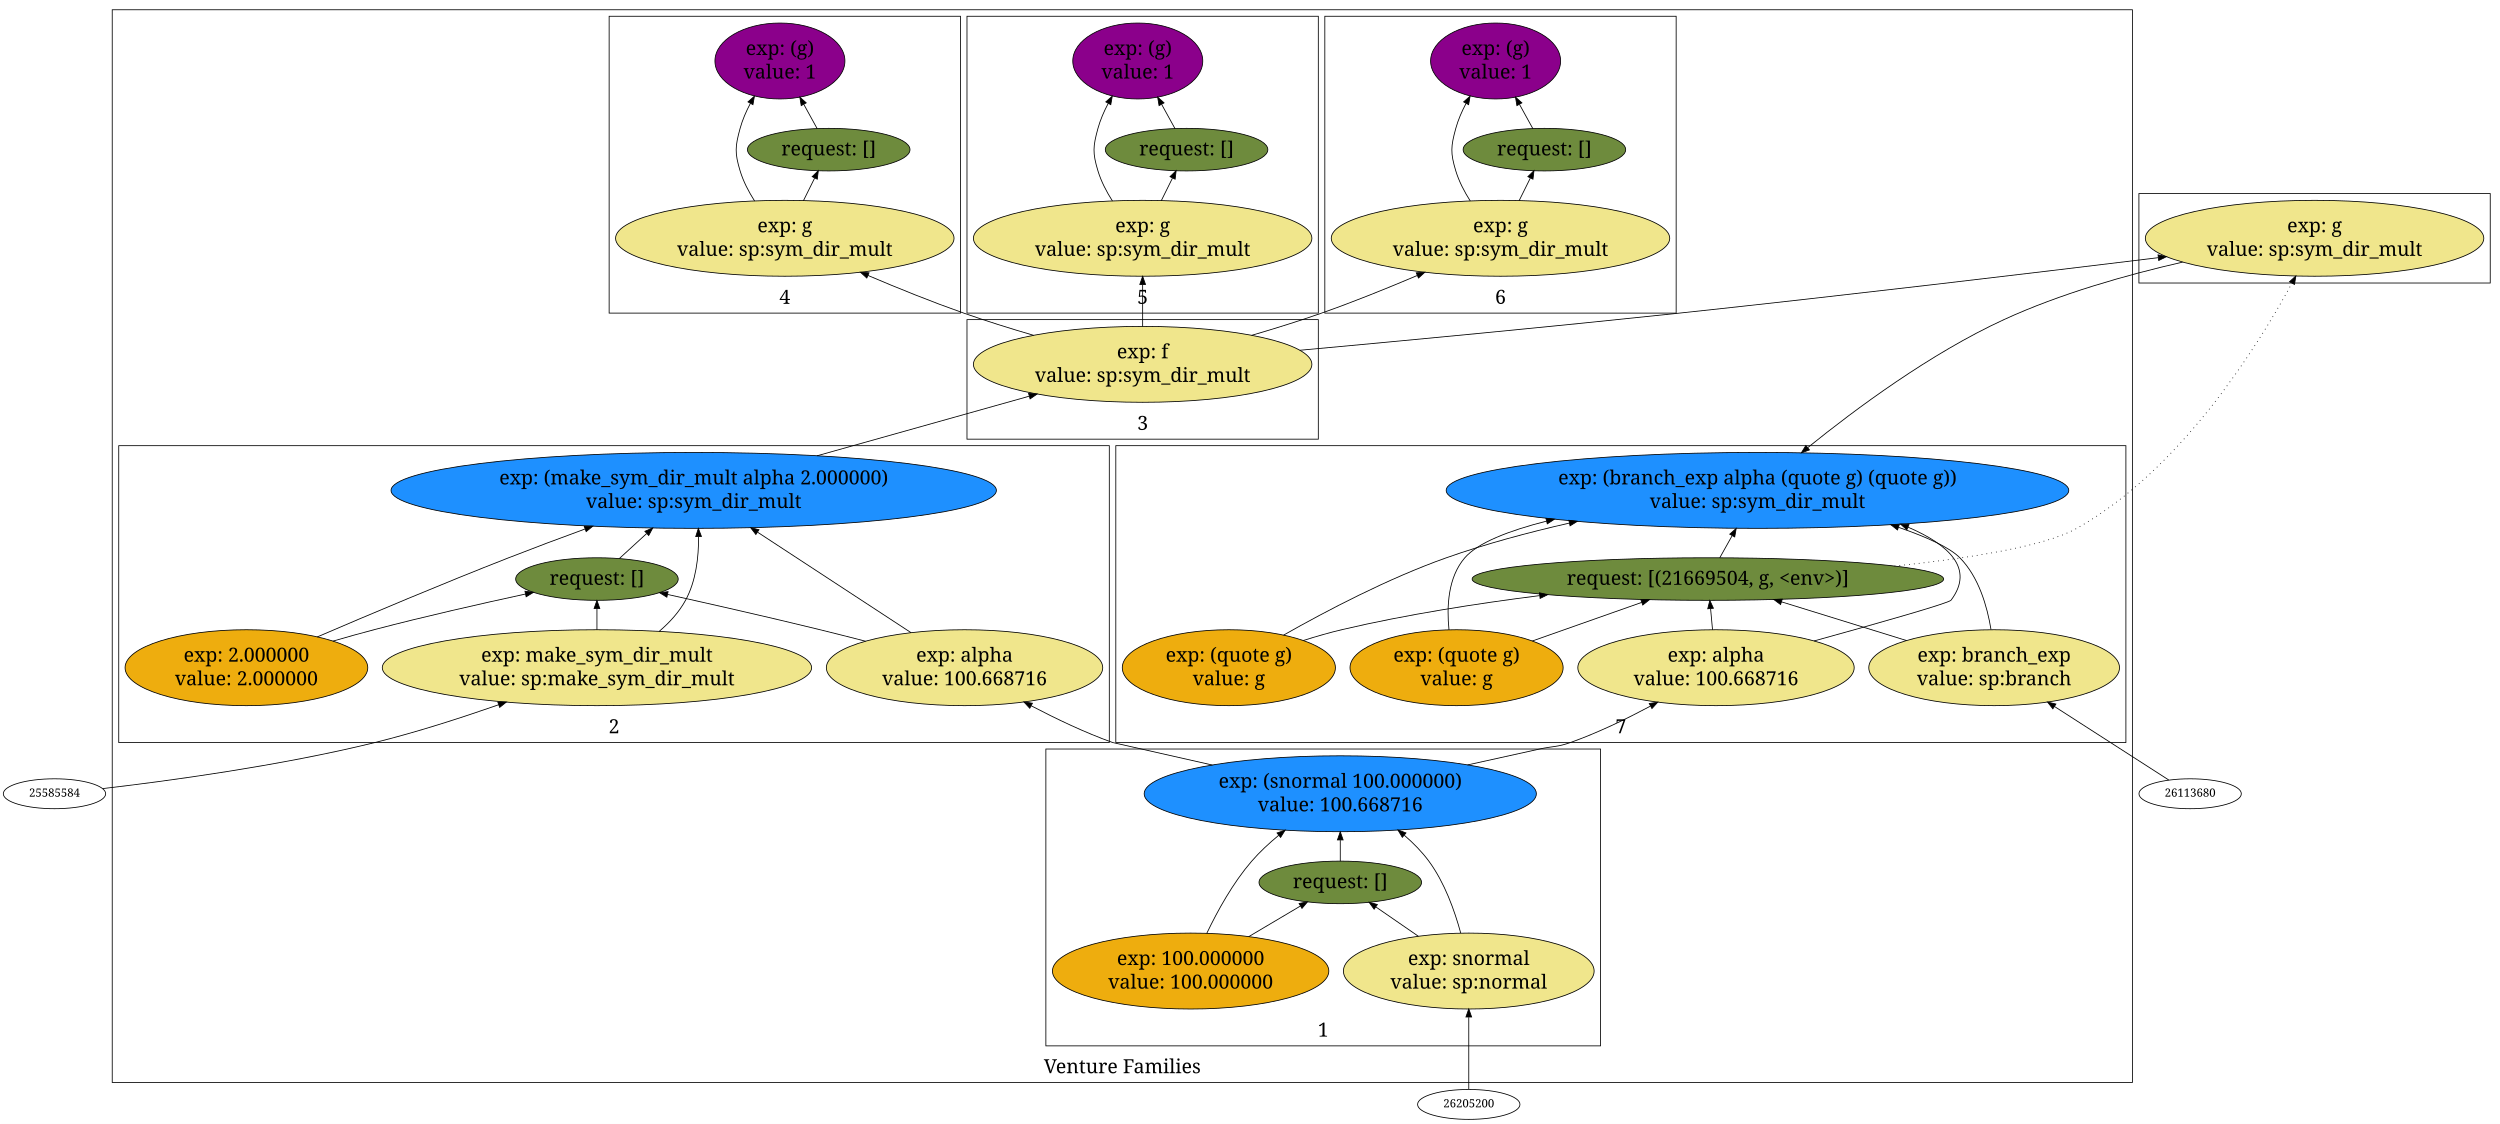
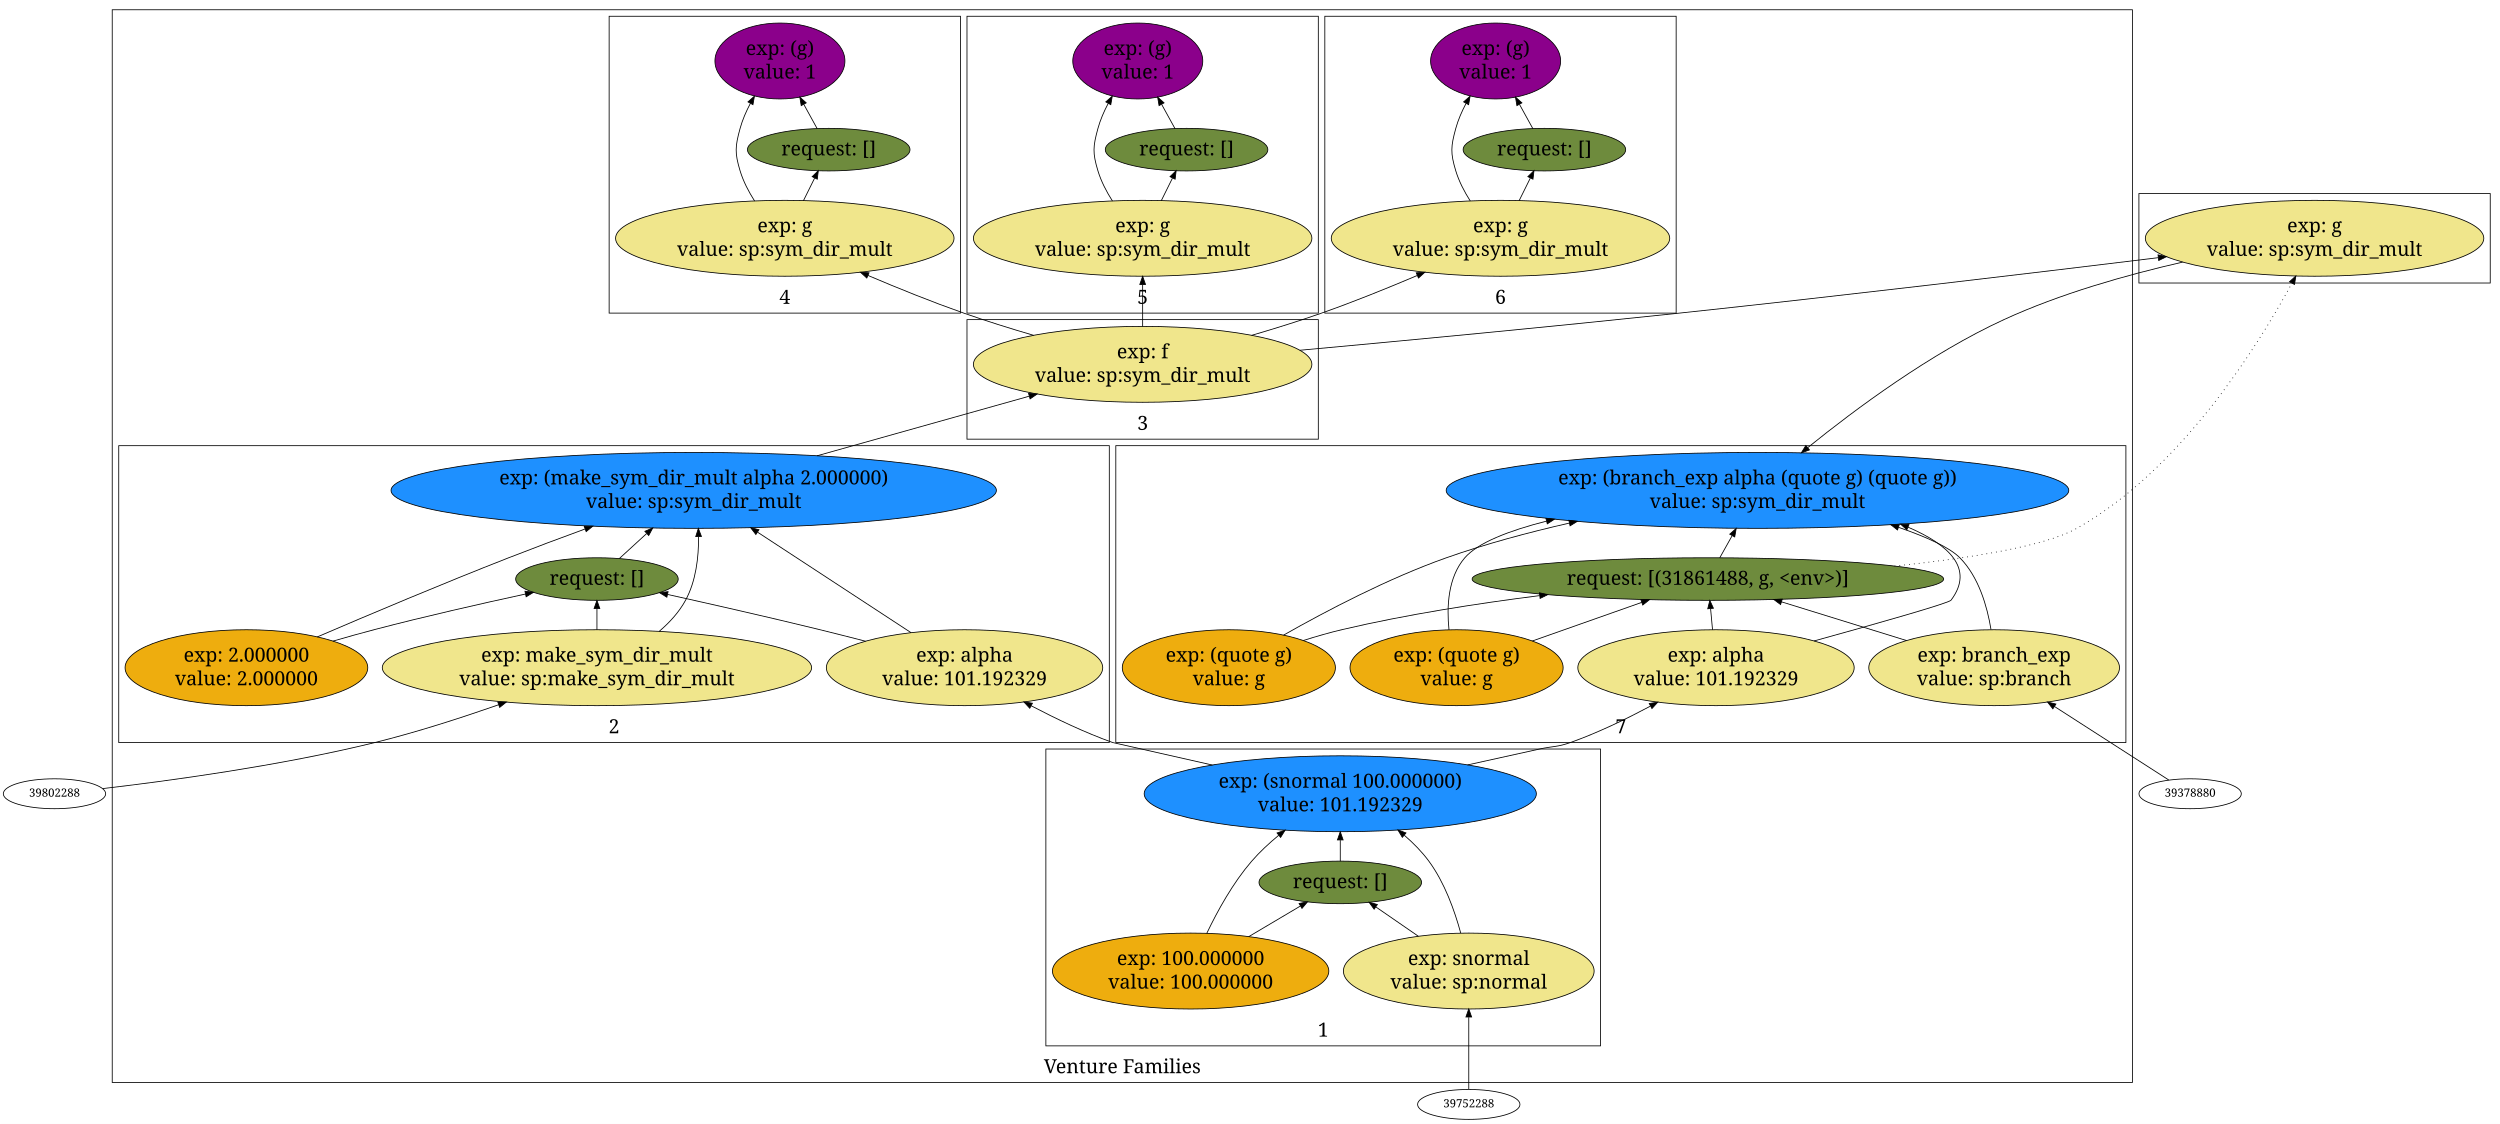
<svg xmlns="http://www.w3.org/2000/svg" width="3074pt" height="1381pt" viewBox="0.00 0.00 3074.00 1381.00">
  <g id="graph1" class="graph" transform="scale(1 1) rotate(0) translate(4 1377)">
    <polygon fill="white" stroke="white" points="-4,5 -4,-1377 3071,-1377 3071,5 -4,5" />
    <g id="graph2" class="cluster">
      <polygon fill="none" stroke="black" points="134,-46 134,-1365 2618,-1365 2618,-46 134,-46" />
      <text text-anchor="middle" x="1376" y="-57.4" font-family="Times Roman,serif" font-size="24.00">Venture Families</text>
    </g>
    <g id="graph3" class="cluster">
      <polygon fill="none" stroke="black" points="1282,-91 1282,-456 1964,-456 1964,-91 1282,-91" />
      <text text-anchor="middle" x="1623" y="-102.4" font-family="Times Roman,serif" font-size="24.00">1</text>
    </g>
    <g id="graph4" class="cluster">
      <polygon fill="none" stroke="black" points="142,-464 142,-829 1360,-829 1360,-464 142,-464" />
      <text text-anchor="middle" x="751" y="-475.4" font-family="Times Roman,serif" font-size="24.00">2</text>
    </g>
    <g id="graph5" class="cluster">
      <polygon fill="none" stroke="black" points="1185,-837 1185,-984 1617,-984 1617,-837 1185,-837" />
      <text text-anchor="middle" x="1401" y="-848.4" font-family="Times Roman,serif" font-size="24.00">3</text>
    </g>
    <g id="graph6" class="cluster">
      <polygon fill="none" stroke="black" points="745,-992 745,-1357 1177,-1357 1177,-992 745,-992" />
      <text text-anchor="middle" x="961" y="-1003.4" font-family="Times Roman,serif" font-size="24.00">4</text>
    </g>
    <g id="graph7" class="cluster">
      <polygon fill="none" stroke="black" points="1185,-992 1185,-1357 1617,-1357 1617,-992 1185,-992" />
      <text text-anchor="middle" x="1401" y="-1003.4" font-family="Times Roman,serif" font-size="24.00">5</text>
    </g>
    <g id="graph8" class="cluster">
      <polygon fill="none" stroke="black" points="1625,-992 1625,-1357 2057,-1357 2057,-992 1625,-992" />
      <text text-anchor="middle" x="1841" y="-1003.4" font-family="Times Roman,serif" font-size="24.00">6</text>
    </g>
    <g id="graph9" class="cluster">
      <polygon fill="none" stroke="black" points="1368,-464 1368,-829 2610,-829 2610,-464 1368,-464" />
      <text text-anchor="middle" x="1989" y="-475.4" font-family="Times Roman,serif" font-size="24.00">7</text>
    </g>
    <g id="graph10" class="cluster">
      <polygon fill="none" stroke="black" points="2626,-1029 2626,-1139 3058,-1139 3058,-1029 2626,-1029" />
    </g>
    <g id="node3" class="node">
      <ellipse fill="dodgerblue" stroke="black" cx="1644" cy="-401" rx="241.123" ry="46.669" />
      <text text-anchor="middle" x="1644" y="-408.4" font-family="Times Roman,serif" font-size="24.00">exp: (snormal 100.000000)</text>
-       <text text-anchor="middle" x="1644" y="-379.4" font-family="Times Roman,serif" font-size="24.00">value: 100.668716</text>
+       <text text-anchor="middle" x="1644" y="-379.4" font-family="Times Roman,serif" font-size="24.00">value: 101.192329</text>
    </g>
    <g id="node11" class="node">
      <ellipse fill="khaki" stroke="black" cx="1182" cy="-556" rx="169.913" ry="46.669" />
      <text text-anchor="middle" x="1182" y="-563.4" font-family="Times Roman,serif" font-size="24.00">exp: alpha</text>
-       <text text-anchor="middle" x="1182" y="-534.4" font-family="Times Roman,serif" font-size="24.00">value: 100.668716</text>
-     </g>
-     <g id="edge21" class="edge">
+       <text text-anchor="middle" x="1182" y="-534.4" font-family="Times Roman,serif" font-size="24.00">value: 101.192329</text>
+     </g>
+     <g id="edge47" class="edge">
      <path fill="none" stroke="black" d="M1486.76,-436.278C1423.42,-450.506 1364.86,-463.692 1364,-464 1330.18,-476.14 1294.58,-493.113 1263.91,-509.178" />
      <polygon fill="black" stroke="black" points="1262.19,-506.133 1254.99,-513.904 1265.46,-512.32 1262.19,-506.133" />
    </g>
    <g id="node31" class="node">
      <ellipse fill="khaki" stroke="black" cx="2106" cy="-556" rx="169.913" ry="46.669" />
      <text text-anchor="middle" x="2106" y="-563.4" font-family="Times Roman,serif" font-size="24.00">exp: alpha</text>
-       <text text-anchor="middle" x="2106" y="-534.4" font-family="Times Roman,serif" font-size="24.00">value: 100.668716</text>
-     </g>
-     <g id="edge49" class="edge">
+       <text text-anchor="middle" x="2106" y="-534.4" font-family="Times Roman,serif" font-size="24.00">value: 101.192329</text>
+     </g>
+     <g id="edge65" class="edge">
      <path fill="none" stroke="black" d="M1800.44,-436.446C1829.85,-443.017 1860.35,-449.769 1889,-456 1905.86,-459.668 1910.74,-458.226 1927,-464 1960.27,-475.812 1995.17,-492.633 2025.22,-508.668" />
      <polygon fill="black" stroke="black" points="2023.92,-511.944 2034.38,-513.613 2027.24,-505.784 2023.92,-511.944" />
    </g>
    <g id="node4" class="node">
      <ellipse fill="#6e8b3d" stroke="black" cx="1644" cy="-292" rx="99.91" ry="26.163" />
      <text text-anchor="middle" x="1644" y="-284.9" font-family="Times Roman,serif" font-size="24.00">request: []</text>
    </g>
    <g id="edge93" class="edge">
      <path fill="none" stroke="black" d="M1644,-318.108C1644,-325.979 1644,-334.946 1644,-344.005" />
      <polygon fill="black" stroke="black" points="1640.5,-344.218 1644,-354.218 1647.5,-344.218 1640.5,-344.218" />
    </g>
    <g id="node5" class="node">
      <ellipse fill="khaki" stroke="black" cx="1802" cy="-183" rx="154.149" ry="46.669" />
      <text text-anchor="middle" x="1802" y="-190.4" font-family="Times Roman,serif" font-size="24.00">exp: snormal</text>
      <text text-anchor="middle" x="1802" y="-161.4" font-family="Times Roman,serif" font-size="24.00">value: sp:normal</text>
    </g>
    <g id="edge83" class="edge">
      <path fill="none" stroke="black" d="M1792.12,-229.623C1784.63,-257.217 1772.28,-291.787 1753,-318 1744.47,-329.599 1733.88,-340.353 1722.68,-350.014" />
      <polygon fill="black" stroke="black" points="1720.3,-347.44 1714.85,-356.524 1724.78,-352.823 1720.3,-347.44" />
    </g>
    <g id="edge85" class="edge">
      <path fill="none" stroke="black" d="M1740.01,-225.767C1722.65,-237.744 1704.14,-250.514 1688.05,-261.614" />
      <polygon fill="black" stroke="black" points="1685.62,-259.033 1679.38,-267.592 1689.6,-264.795 1685.62,-259.033" />
    </g>
    <g id="node6" class="node">
      <ellipse fill="#eead0e" stroke="black" cx="1460" cy="-183" rx="169.913" ry="46.669" />
      <text text-anchor="middle" x="1460" y="-190.4" font-family="Times Roman,serif" font-size="24.00">exp: 100.000000</text>
      <text text-anchor="middle" x="1460" y="-161.4" font-family="Times Roman,serif" font-size="24.00">value: 100.000000</text>
    </g>
    <g id="edge89" class="edge">
      <path fill="none" stroke="black" d="M1479.89,-229.45C1493.06,-256.982 1512.1,-291.547 1535,-318 1544.83,-329.359 1556.45,-340.165 1568.37,-350" />
      <polygon fill="black" stroke="black" points="1566.25,-352.783 1576.23,-356.319 1570.63,-347.326 1566.25,-352.783" />
    </g>
    <g id="edge91" class="edge">
      <path fill="none" stroke="black" d="M1531.4,-225.298C1552.69,-237.909 1575.53,-251.438 1595.03,-262.993" />
      <polygon fill="black" stroke="black" points="1593.36,-266.067 1603.74,-268.153 1596.92,-260.045 1593.36,-266.067" />
    </g>
    <g id="node8" class="node">
      <ellipse fill="dodgerblue" stroke="black" cx="849" cy="-774" rx="372.145" ry="46.669" />
      <text text-anchor="middle" x="849" y="-781.4" font-family="Times Roman,serif" font-size="24.00">exp: (make_sym_dir_mult alpha 2.000000)</text>
      <text text-anchor="middle" x="849" y="-752.4" font-family="Times Roman,serif" font-size="24.00">value: sp:sym_dir_mult</text>
    </g>
    <g id="node14" class="node">
      <ellipse fill="khaki" stroke="black" cx="1401" cy="-929" rx="208.096" ry="46.669" />
      <text text-anchor="middle" x="1401" y="-936.4" font-family="Times Roman,serif" font-size="24.00">exp: f</text>
      <text text-anchor="middle" x="1401" y="-907.4" font-family="Times Roman,serif" font-size="24.00">value: sp:sym_dir_mult</text>
    </g>
-     <g id="edge81" class="edge">
+     <g id="edge11" class="edge">
      <path fill="none" stroke="black" d="M1000.57,-816.559C1081.98,-839.421 1181.67,-867.413 1261.21,-889.748" />
      <polygon fill="black" stroke="black" points="1260.73,-893.248 1271.31,-892.582 1262.62,-886.509 1260.73,-893.248" />
    </g>
    <g id="node9" class="node">
      <ellipse fill="#6e8b3d" stroke="black" cx="730" cy="-665" rx="99.91" ry="26.163" />
      <text text-anchor="middle" x="730" y="-657.9" font-family="Times Roman,serif" font-size="24.00">request: []</text>
    </g>
-     <g id="edge27" class="edge">
+     <g id="edge53" class="edge">
      <path fill="none" stroke="black" d="M757.6,-690.281C767.625,-699.464 779.366,-710.218 791.029,-720.9" />
      <polygon fill="black" stroke="black" points="788.924,-723.719 798.663,-727.893 793.653,-718.557 788.924,-723.719" />
    </g>
    <g id="node10" class="node">
      <ellipse fill="khaki" stroke="black" cx="730" cy="-556" rx="263.958" ry="46.669" />
      <text text-anchor="middle" x="730" y="-563.4" font-family="Times Roman,serif" font-size="24.00">exp: make_sym_dir_mult</text>
      <text text-anchor="middle" x="730" y="-534.4" font-family="Times Roman,serif" font-size="24.00">value: sp:make_sym_dir_mult</text>
    </g>
-     <g id="edge11" class="edge">
+     <g id="edge37" class="edge">
      <path fill="none" stroke="black" d="M806.437,-600.598C819.315,-611.527 831.062,-624.364 839,-639 851.753,-662.513 855.143,-691.804 854.974,-717.087" />
      <polygon fill="black" stroke="black" points="851.47,-717.199 854.717,-727.284 858.468,-717.375 851.47,-717.199" />
    </g>
-     <g id="edge13" class="edge">
+     <g id="edge39" class="edge">
      <path fill="none" stroke="black" d="M730,-602.542C730,-611.249 730,-620.232 730,-628.578" />
      <polygon fill="black" stroke="black" points="726.5,-628.739 730,-638.739 733.5,-628.739 726.5,-628.739" />
    </g>
-     <g id="edge17" class="edge">
+     <g id="edge43" class="edge">
      <path fill="none" stroke="black" d="M1116.21,-599.07C1062.03,-634.537 985.069,-684.921 927.645,-722.515" />
      <polygon fill="black" stroke="black" points="925.411,-719.794 918.962,-728.199 929.245,-725.65 925.411,-719.794" />
    </g>
-     <g id="edge19" class="edge">
+     <g id="edge45" class="edge">
      <path fill="none" stroke="black" d="M1060.34,-588.53C1041.18,-593.484 1021.57,-598.455 1003,-603 940.891,-618.202 870.518,-634.154 816.779,-646.069" />
      <polygon fill="black" stroke="black" points="815.951,-642.668 806.944,-648.246 817.464,-649.502 815.951,-642.668" />
    </g>
    <g id="node12" class="node">
      <ellipse fill="#eead0e" stroke="black" cx="299" cy="-556" rx="149.2" ry="46.669" />
      <text text-anchor="middle" x="299" y="-563.4" font-family="Times Roman,serif" font-size="24.00">exp: 2.000000</text>
      <text text-anchor="middle" x="299" y="-534.4" font-family="Times Roman,serif" font-size="24.00">value: 2.000000</text>
    </g>
-     <g id="edge23" class="edge">
+     <g id="edge49" class="edge">
      <path fill="none" stroke="black" d="M386.006,-593.807C450.539,-621.523 540.844,-659.628 621,-691 651.395,-702.896 684.278,-715.195 715.358,-726.562" />
      <polygon fill="black" stroke="black" points="714.347,-729.919 724.941,-730.059 716.746,-723.343 714.347,-729.919" />
    </g>
-     <g id="edge25" class="edge">
+     <g id="edge51" class="edge">
      <path fill="none" stroke="black" d="M405.394,-588.689C422.594,-593.673 440.251,-598.612 457,-603 518.523,-619.118 588.48,-634.958 642.173,-646.592" />
      <polygon fill="black" stroke="black" points="641.491,-650.026 652.004,-648.715 642.968,-643.183 641.491,-650.026" />
    </g>
    <g id="node18" class="node">
      <ellipse fill="khaki" stroke="black" cx="961" cy="-1084" rx="208.096" ry="46.669" />
      <text text-anchor="middle" x="961" y="-1091.4" font-family="Times Roman,serif" font-size="24.00">exp: g</text>
      <text text-anchor="middle" x="961" y="-1062.4" font-family="Times Roman,serif" font-size="24.00">value: sp:sym_dir_mult</text>
    </g>
-     <g id="edge33" class="edge">
+     <g id="edge17" class="edge">
      <path fill="none" stroke="black" d="M1267,-964.66C1238.42,-973.021 1208.55,-982.331 1181,-992 1142.02,-1005.68 1100,-1022.67 1063.23,-1038.32" />
      <polygon fill="black" stroke="black" points="1061.82,-1035.12 1054,-1042.27 1064.57,-1041.55 1061.82,-1035.12" />
    </g>
    <g id="node22" class="node">
      <ellipse fill="khaki" stroke="black" cx="1401" cy="-1084" rx="208.096" ry="46.669" />
      <text text-anchor="middle" x="1401" y="-1091.4" font-family="Times Roman,serif" font-size="24.00">exp: g</text>
      <text text-anchor="middle" x="1401" y="-1062.4" font-family="Times Roman,serif" font-size="24.00">value: sp:sym_dir_mult</text>
    </g>
-     <g id="edge77" class="edge">
+     <g id="edge33" class="edge">
      <path fill="none" stroke="black" d="M1401,-975.505C1401,-991.677 1401,-1010.01 1401,-1026.93" />
      <polygon fill="black" stroke="black" points="1397.5,-1027.26 1401,-1037.26 1404.5,-1027.26 1397.5,-1027.26" />
    </g>
    <g id="node26" class="node">
      <ellipse fill="khaki" stroke="black" cx="1841" cy="-1084" rx="208.096" ry="46.669" />
      <text text-anchor="middle" x="1841" y="-1091.4" font-family="Times Roman,serif" font-size="24.00">exp: g</text>
      <text text-anchor="middle" x="1841" y="-1062.4" font-family="Times Roman,serif" font-size="24.00">value: sp:sym_dir_mult</text>
    </g>
-     <g id="edge69" class="edge">
+     <g id="edge25" class="edge">
      <path fill="none" stroke="black" d="M1535,-964.66C1563.58,-973.021 1593.45,-982.331 1621,-992 1659.98,-1005.68 1702,-1022.67 1738.77,-1038.32" />
      <polygon fill="black" stroke="black" points="1737.43,-1041.55 1748,-1042.27 1740.18,-1035.12 1737.43,-1041.55" />
    </g>
    <g id="node35" class="node">
      <ellipse fill="khaki" stroke="black" cx="2842" cy="-1084" rx="208.096" ry="46.669" />
      <text text-anchor="middle" x="2842" y="-1091.4" font-family="Times Roman,serif" font-size="24.00">exp: g</text>
      <text text-anchor="middle" x="2842" y="-1062.4" font-family="Times Roman,serif" font-size="24.00">value: sp:sym_dir_mult</text>
    </g>
-     <g id="edge37" class="edge">
+     <g id="edge81" class="edge">
      <path fill="none" stroke="black" d="M1594.25,-946.313C1725.88,-958.385 1904.05,-975.267 2061,-992 2261.92,-1013.42 2491.56,-1040.82 2649.56,-1060.13" />
      <polygon fill="black" stroke="black" points="2649.51,-1063.65 2659.86,-1061.39 2650.36,-1056.7 2649.51,-1063.65" />
    </g>
    <g id="node16" class="node">
      <ellipse fill="#8b008b" stroke="black" cx="955" cy="-1302" rx="79.903" ry="46.669" />
      <text text-anchor="middle" x="955" y="-1309.4" font-family="Times Roman,serif" font-size="24.00">exp: (g)</text>
      <text text-anchor="middle" x="955" y="-1280.4" font-family="Times Roman,serif" font-size="24.00">value: 1</text>
    </g>
    <g id="node17" class="node">
      <ellipse fill="#6e8b3d" stroke="black" cx="1015" cy="-1193" rx="99.91" ry="26.163" />
      <text text-anchor="middle" x="1015" y="-1185.9" font-family="Times Roman,serif" font-size="24.00">request: []</text>
    </g>
-     <g id="edge35" class="edge">
+     <g id="edge19" class="edge">
      <path fill="none" stroke="black" d="M1000.78,-1218.83C995.849,-1227.79 990.122,-1238.19 984.423,-1248.55" />
      <polygon fill="black" stroke="black" points="981.198,-1247.15 979.442,-1257.6 987.331,-1250.52 981.198,-1247.15" />
    </g>
-     <g id="edge29" class="edge">
+     <g id="edge13" class="edge">
      <path fill="none" stroke="black" d="M923.847,-1129.85C916.514,-1141.34 909.889,-1154.09 906,-1167 899.334,-1189.13 899.91,-1196.71 906,-1219 908.869,-1229.5 913.447,-1240.03 918.678,-1249.89" />
      <polygon fill="black" stroke="black" points="915.694,-1251.73 923.635,-1258.74 921.8,-1248.31 915.694,-1251.73" />
    </g>
-     <g id="edge31" class="edge">
+     <g id="edge15" class="edge">
      <path fill="none" stroke="black" d="M983.901,-1130.23C988.503,-1139.51 993.267,-1149.13 997.643,-1157.96" />
      <polygon fill="black" stroke="black" points="994.637,-1159.78 1002.21,-1167.19 1000.91,-1156.67 994.637,-1159.78" />
    </g>
    <g id="node20" class="node">
      <ellipse fill="#8b008b" stroke="black" cx="1395" cy="-1302" rx="79.903" ry="46.669" />
      <text text-anchor="middle" x="1395" y="-1309.4" font-family="Times Roman,serif" font-size="24.00">exp: (g)</text>
      <text text-anchor="middle" x="1395" y="-1280.4" font-family="Times Roman,serif" font-size="24.00">value: 1</text>
    </g>
    <g id="node21" class="node">
      <ellipse fill="#6e8b3d" stroke="black" cx="1455" cy="-1193" rx="99.91" ry="26.163" />
      <text text-anchor="middle" x="1455" y="-1185.9" font-family="Times Roman,serif" font-size="24.00">request: []</text>
    </g>
-     <g id="edge79" class="edge">
+     <g id="edge35" class="edge">
      <path fill="none" stroke="black" d="M1440.78,-1218.83C1435.85,-1227.79 1430.12,-1238.19 1424.42,-1248.55" />
      <polygon fill="black" stroke="black" points="1421.2,-1247.15 1419.44,-1257.6 1427.33,-1250.52 1421.2,-1247.15" />
    </g>
-     <g id="edge73" class="edge">
+     <g id="edge29" class="edge">
      <path fill="none" stroke="black" d="M1363.85,-1129.85C1356.51,-1141.34 1349.89,-1154.09 1346,-1167 1339.33,-1189.13 1339.91,-1196.71 1346,-1219 1348.87,-1229.5 1353.45,-1240.03 1358.68,-1249.89" />
      <polygon fill="black" stroke="black" points="1355.69,-1251.73 1363.64,-1258.74 1361.8,-1248.31 1355.69,-1251.73" />
    </g>
-     <g id="edge75" class="edge">
+     <g id="edge31" class="edge">
      <path fill="none" stroke="black" d="M1423.9,-1130.23C1428.5,-1139.51 1433.27,-1149.13 1437.64,-1157.96" />
      <polygon fill="black" stroke="black" points="1434.64,-1159.78 1442.21,-1167.19 1440.91,-1156.67 1434.64,-1159.78" />
    </g>
    <g id="node24" class="node">
      <ellipse fill="#8b008b" stroke="black" cx="1835" cy="-1302" rx="79.903" ry="46.669" />
      <text text-anchor="middle" x="1835" y="-1309.4" font-family="Times Roman,serif" font-size="24.00">exp: (g)</text>
      <text text-anchor="middle" x="1835" y="-1280.4" font-family="Times Roman,serif" font-size="24.00">value: 1</text>
    </g>
    <g id="node25" class="node">
      <ellipse fill="#6e8b3d" stroke="black" cx="1895" cy="-1193" rx="99.91" ry="26.163" />
      <text text-anchor="middle" x="1895" y="-1185.9" font-family="Times Roman,serif" font-size="24.00">request: []</text>
    </g>
-     <g id="edge71" class="edge">
+     <g id="edge27" class="edge">
      <path fill="none" stroke="black" d="M1880.78,-1218.83C1875.85,-1227.79 1870.12,-1238.19 1864.42,-1248.55" />
      <polygon fill="black" stroke="black" points="1861.2,-1247.15 1859.44,-1257.6 1867.33,-1250.52 1861.2,-1247.15" />
    </g>
-     <g id="edge65" class="edge">
+     <g id="edge21" class="edge">
      <path fill="none" stroke="black" d="M1803.85,-1129.85C1796.51,-1141.34 1789.89,-1154.09 1786,-1167 1779.33,-1189.13 1779.91,-1196.71 1786,-1219 1788.87,-1229.5 1793.45,-1240.03 1798.68,-1249.89" />
      <polygon fill="black" stroke="black" points="1795.69,-1251.73 1803.64,-1258.74 1801.8,-1248.31 1795.69,-1251.73" />
    </g>
-     <g id="edge67" class="edge">
+     <g id="edge23" class="edge">
      <path fill="none" stroke="black" d="M1863.9,-1130.23C1868.5,-1139.51 1873.27,-1149.13 1877.64,-1157.96" />
      <polygon fill="black" stroke="black" points="1874.64,-1159.78 1882.21,-1167.19 1880.91,-1156.67 1874.64,-1159.78" />
    </g>
    <g id="node28" class="node">
      <ellipse fill="dodgerblue" stroke="black" cx="2157" cy="-774" rx="382.752" ry="46.669" />
      <text text-anchor="middle" x="2157" y="-781.4" font-family="Times Roman,serif" font-size="24.00">exp: (branch_exp alpha (quote g) (quote g))</text>
      <text text-anchor="middle" x="2157" y="-752.4" font-family="Times Roman,serif" font-size="24.00">value: sp:sym_dir_mult</text>
    </g>
    <g id="node29" class="node">
      <ellipse fill="#6e8b3d" stroke="black" cx="2096" cy="-665" rx="289.914" ry="26.163" />
-       <text text-anchor="middle" x="2096" y="-657.9" font-family="Times Roman,serif" font-size="24.00">request: [(21669504, g, &lt;env&gt;)]</text>
-     </g>
-     <g id="edge59" class="edge">
+       <text text-anchor="middle" x="2096" y="-657.9" font-family="Times Roman,serif" font-size="24.00">request: [(31861488, g, &lt;env&gt;)]</text>
+     </g>
+     <g id="edge75" class="edge">
      <path fill="none" stroke="black" d="M2110.61,-691.108C2115.25,-699.402 2120.58,-708.913 2125.92,-718.467" />
      <polygon fill="black" stroke="black" points="2122.88,-720.201 2130.82,-727.218 2128.99,-716.783 2122.88,-720.201" />
    </g>
-     <g id="edge63" class="edge">
+     <g id="edge79" class="edge">
      <path fill="none" stroke="black" stroke-dasharray="1,5" d="M2325.49,-680.937C2417,-690.469 2509.85,-705.114 2549,-727 2675.86,-797.924 2769.97,-947.394 2814.1,-1028.62" />
      <polygon fill="black" stroke="black" points="2811.16,-1030.55 2818.98,-1037.7 2817.33,-1027.23 2811.16,-1030.55" />
    </g>
    <g id="node30" class="node">
      <ellipse fill="khaki" stroke="black" cx="2448" cy="-556" rx="154.149" ry="46.669" />
      <text text-anchor="middle" x="2448" y="-563.4" font-family="Times Roman,serif" font-size="24.00">exp: branch_exp</text>
      <text text-anchor="middle" x="2448" y="-534.4" font-family="Times Roman,serif" font-size="24.00">value: sp:branch</text>
    </g>
-     <g id="edge39" class="edge">
+     <g id="edge55" class="edge">
      <path fill="none" stroke="black" d="M2444.16,-602.753C2439.45,-631.622 2429.02,-667.51 2406,-691 2393.28,-703.977 2364.32,-716.924 2330.47,-728.6" />
      <polygon fill="black" stroke="black" points="2329.17,-725.348 2320.81,-731.859 2331.4,-731.981 2329.17,-725.348" />
    </g>
-     <g id="edge41" class="edge">
+     <g id="edge57" class="edge">
      <path fill="none" stroke="black" d="M2340.48,-589.296C2291.2,-604.554 2233.45,-622.439 2186.45,-636.993" />
      <polygon fill="black" stroke="black" points="2185.41,-633.65 2176.89,-639.952 2187.48,-640.337 2185.41,-633.65" />
    </g>
-     <g id="edge45" class="edge">
+     <g id="edge61" class="edge">
      <path fill="none" stroke="black" d="M2226.47,-588.86C2304.53,-610.432 2392.23,-635.319 2395,-639 2424.39,-678.025 2391.76,-707.483 2342.18,-728.762" />
      <polygon fill="black" stroke="black" points="2340.66,-725.604 2332.74,-732.641 2343.32,-732.079 2340.66,-725.604" />
    </g>
-     <g id="edge47" class="edge">
+     <g id="edge63" class="edge">
      <path fill="none" stroke="black" d="M2101.73,-602.542C2100.93,-611.249 2100.11,-620.232 2099.34,-628.578" />
      <polygon fill="black" stroke="black" points="2095.84,-628.461 2098.41,-638.739 2102.81,-629.101 2095.84,-628.461" />
    </g>
    <g id="node32" class="node">
      <ellipse fill="#eead0e" stroke="black" cx="1787" cy="-556" rx="131.022" ry="46.669" />
      <text text-anchor="middle" x="1787" y="-563.4" font-family="Times Roman,serif" font-size="24.00">exp: (quote g)</text>
      <text text-anchor="middle" x="1787" y="-534.4" font-family="Times Roman,serif" font-size="24.00">value: g</text>
    </g>
-     <g id="edge51" class="edge">
+     <g id="edge67" class="edge">
      <path fill="none" stroke="black" d="M1777.68,-602.472C1774.72,-631.231 1776.49,-667.098 1797,-691 1812.94,-709.577 1851.37,-724.454 1897.47,-736.186" />
      <polygon fill="black" stroke="black" points="1896.87,-739.643 1907.41,-738.643 1898.54,-732.847 1896.87,-739.643" />
    </g>
-     <g id="edge53" class="edge">
+     <g id="edge69" class="edge">
      <path fill="none" stroke="black" d="M1880.13,-588.851C1922.99,-603.972 1973.38,-621.746 2014.69,-636.318" />
      <polygon fill="black" stroke="black" points="2013.58,-639.636 2024.17,-639.662 2015.91,-633.035 2013.58,-639.636" />
    </g>
    <g id="node33" class="node">
      <ellipse fill="#eead0e" stroke="black" cx="1507" cy="-556" rx="131.022" ry="46.669" />
      <text text-anchor="middle" x="1507" y="-563.4" font-family="Times Roman,serif" font-size="24.00">exp: (quote g)</text>
      <text text-anchor="middle" x="1507" y="-534.4" font-family="Times Roman,serif" font-size="24.00">value: g</text>
    </g>
-     <g id="edge55" class="edge">
+     <g id="edge71" class="edge">
      <path fill="none" stroke="black" d="M1574.3,-596.089C1627.05,-625.999 1703.14,-665.872 1774,-691 1822.19,-708.09 1875.1,-722.299 1925.8,-733.845" />
      <polygon fill="black" stroke="black" points="1925.05,-737.264 1935.57,-736.045 1926.58,-730.434 1925.05,-737.264" />
    </g>
-     <g id="edge57" class="edge">
+     <g id="edge73" class="edge">
      <path fill="none" stroke="black" d="M1598.55,-589.448C1614.55,-594.513 1631.15,-599.28 1647,-603 1725.17,-621.35 1812.37,-634.922 1888.97,-644.61" />
      <polygon fill="black" stroke="black" points="1888.86,-648.124 1899.22,-645.891 1889.73,-641.178 1888.86,-648.124" />
    </g>
-     <g id="edge61" class="edge">
+     <g id="edge77" class="edge">
      <path fill="none" stroke="black" d="M2679.71,-1054.7C2610.13,-1038.82 2529.13,-1015.79 2460,-984 2369.75,-942.496 2277.57,-874.133 2218.96,-826.731" />
      <polygon fill="black" stroke="black" points="2220.88,-823.783 2210.92,-820.186 2216.47,-829.213 2220.88,-823.783" />
    </g>
-     <g id="node38" class="node">
+     <g id="node51" class="node">
      <ellipse fill="none" stroke="black" cx="63" cy="-401" rx="62.932" ry="18.385" />
-       <text text-anchor="middle" x="63" y="-397.4" font-family="Times Roman,serif" font-size="14.00">25585584</text>
-     </g>
-     <g id="edge15" class="edge">
+       <text text-anchor="middle" x="63" y="-397.4" font-family="Times Roman,serif" font-size="14.00">39802288</text>
+     </g>
+     <g id="edge41" class="edge">
      <path fill="none" stroke="black" d="M122.356,-407.367C200.012,-416.406 339.974,-435.138 457,-464 507.541,-476.465 562.11,-494.001 609.079,-510.425" />
      <polygon fill="black" stroke="black" points="608.08,-513.783 618.674,-513.801 610.403,-507.18 608.08,-513.783" />
    </g>
-     <g id="node53" class="node">
+     <g id="node61" class="node">
      <ellipse fill="none" stroke="black" cx="2689" cy="-401" rx="62.932" ry="18.385" />
-       <text text-anchor="middle" x="2689" y="-397.4" font-family="Times Roman,serif" font-size="14.00">26113680</text>
-     </g>
-     <g id="edge43" class="edge">
+       <text text-anchor="middle" x="2689" y="-397.4" font-family="Times Roman,serif" font-size="14.00">39378880</text>
+     </g>
+     <g id="edge59" class="edge">
      <path fill="none" stroke="black" d="M2662.75,-417.883C2629.26,-439.422 2569.95,-477.569 2522.13,-508.323" />
      <polygon fill="black" stroke="black" points="2520.17,-505.424 2513.65,-513.778 2523.95,-511.312 2520.17,-505.424" />
    </g>
    <g id="node76" class="node">
      <ellipse fill="none" stroke="black" cx="1802" cy="-19" rx="62.932" ry="18.385" />
-       <text text-anchor="middle" x="1802" y="-15.4" font-family="Times Roman,serif" font-size="14.00">26205200</text>
+       <text text-anchor="middle" x="1802" y="-15.4" font-family="Times Roman,serif" font-size="14.00">39752288</text>
    </g>
    <g id="edge87" class="edge">
      <path fill="none" stroke="black" d="M1802,-37.813C1802,-59.281 1802,-95.409 1802,-126.255" />
      <polygon fill="black" stroke="black" points="1798.5,-126.484 1802,-136.484 1805.5,-126.484 1798.5,-126.484" />
    </g>
  </g>
</svg>
